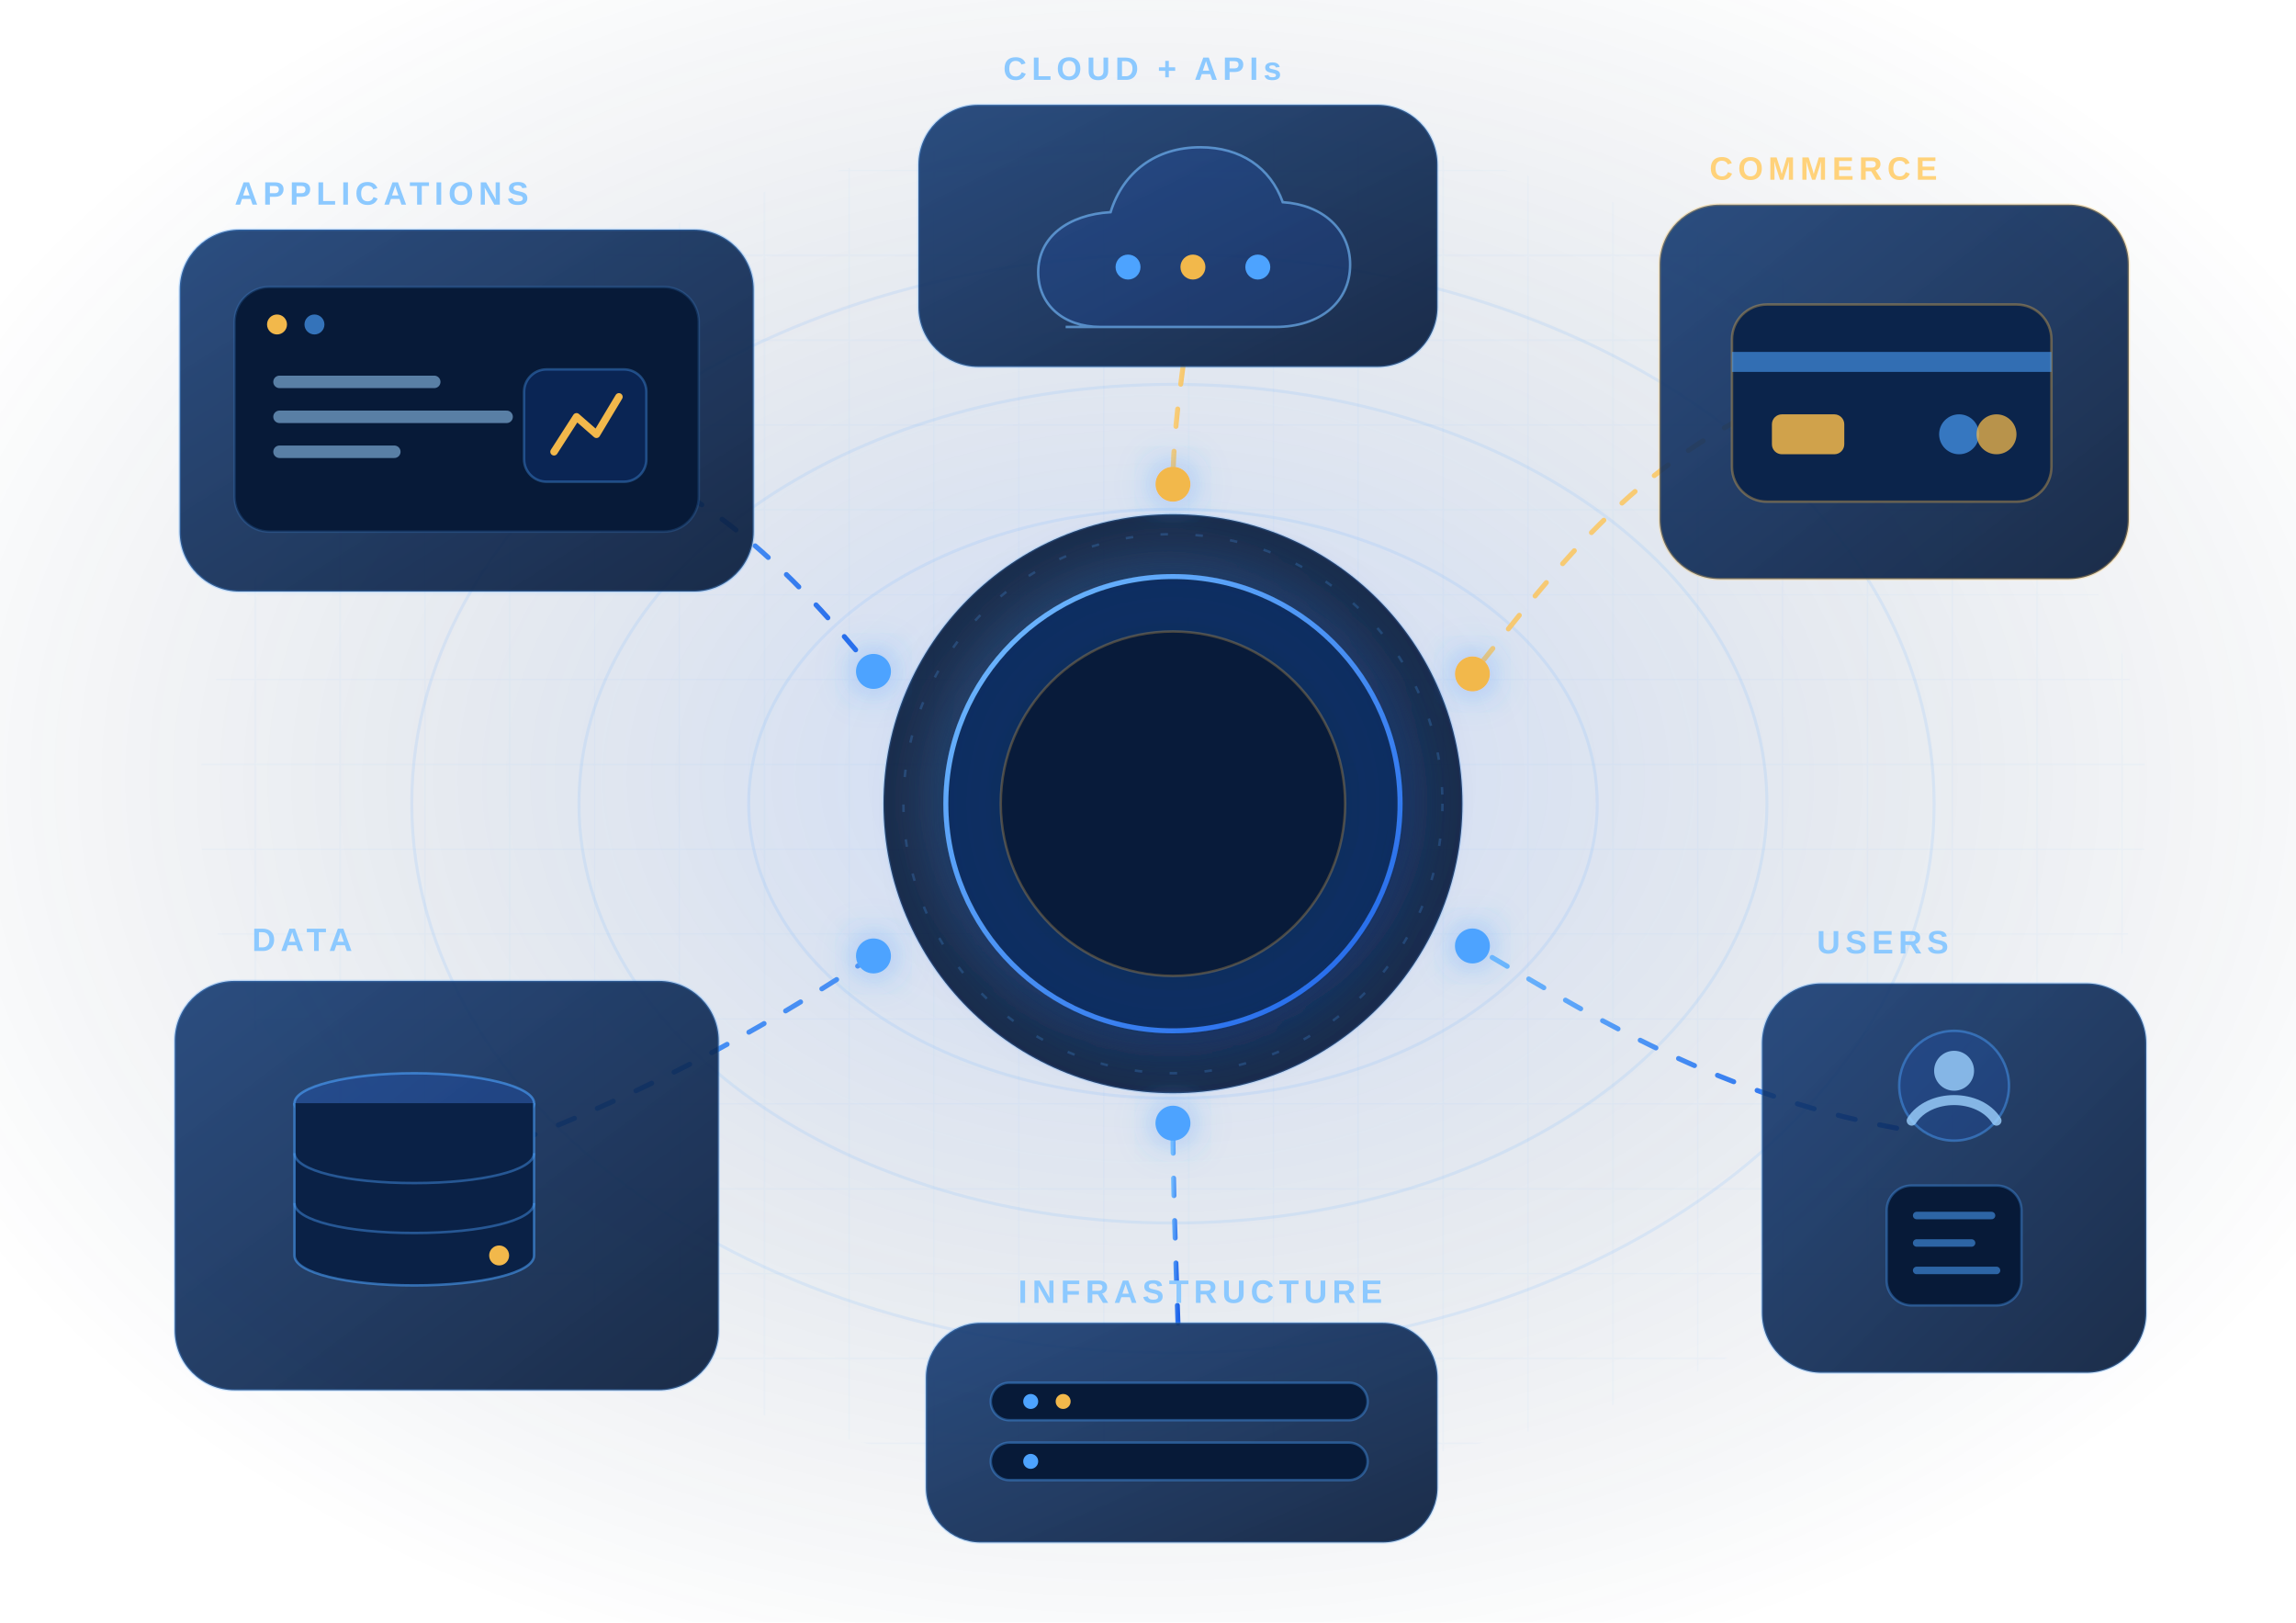
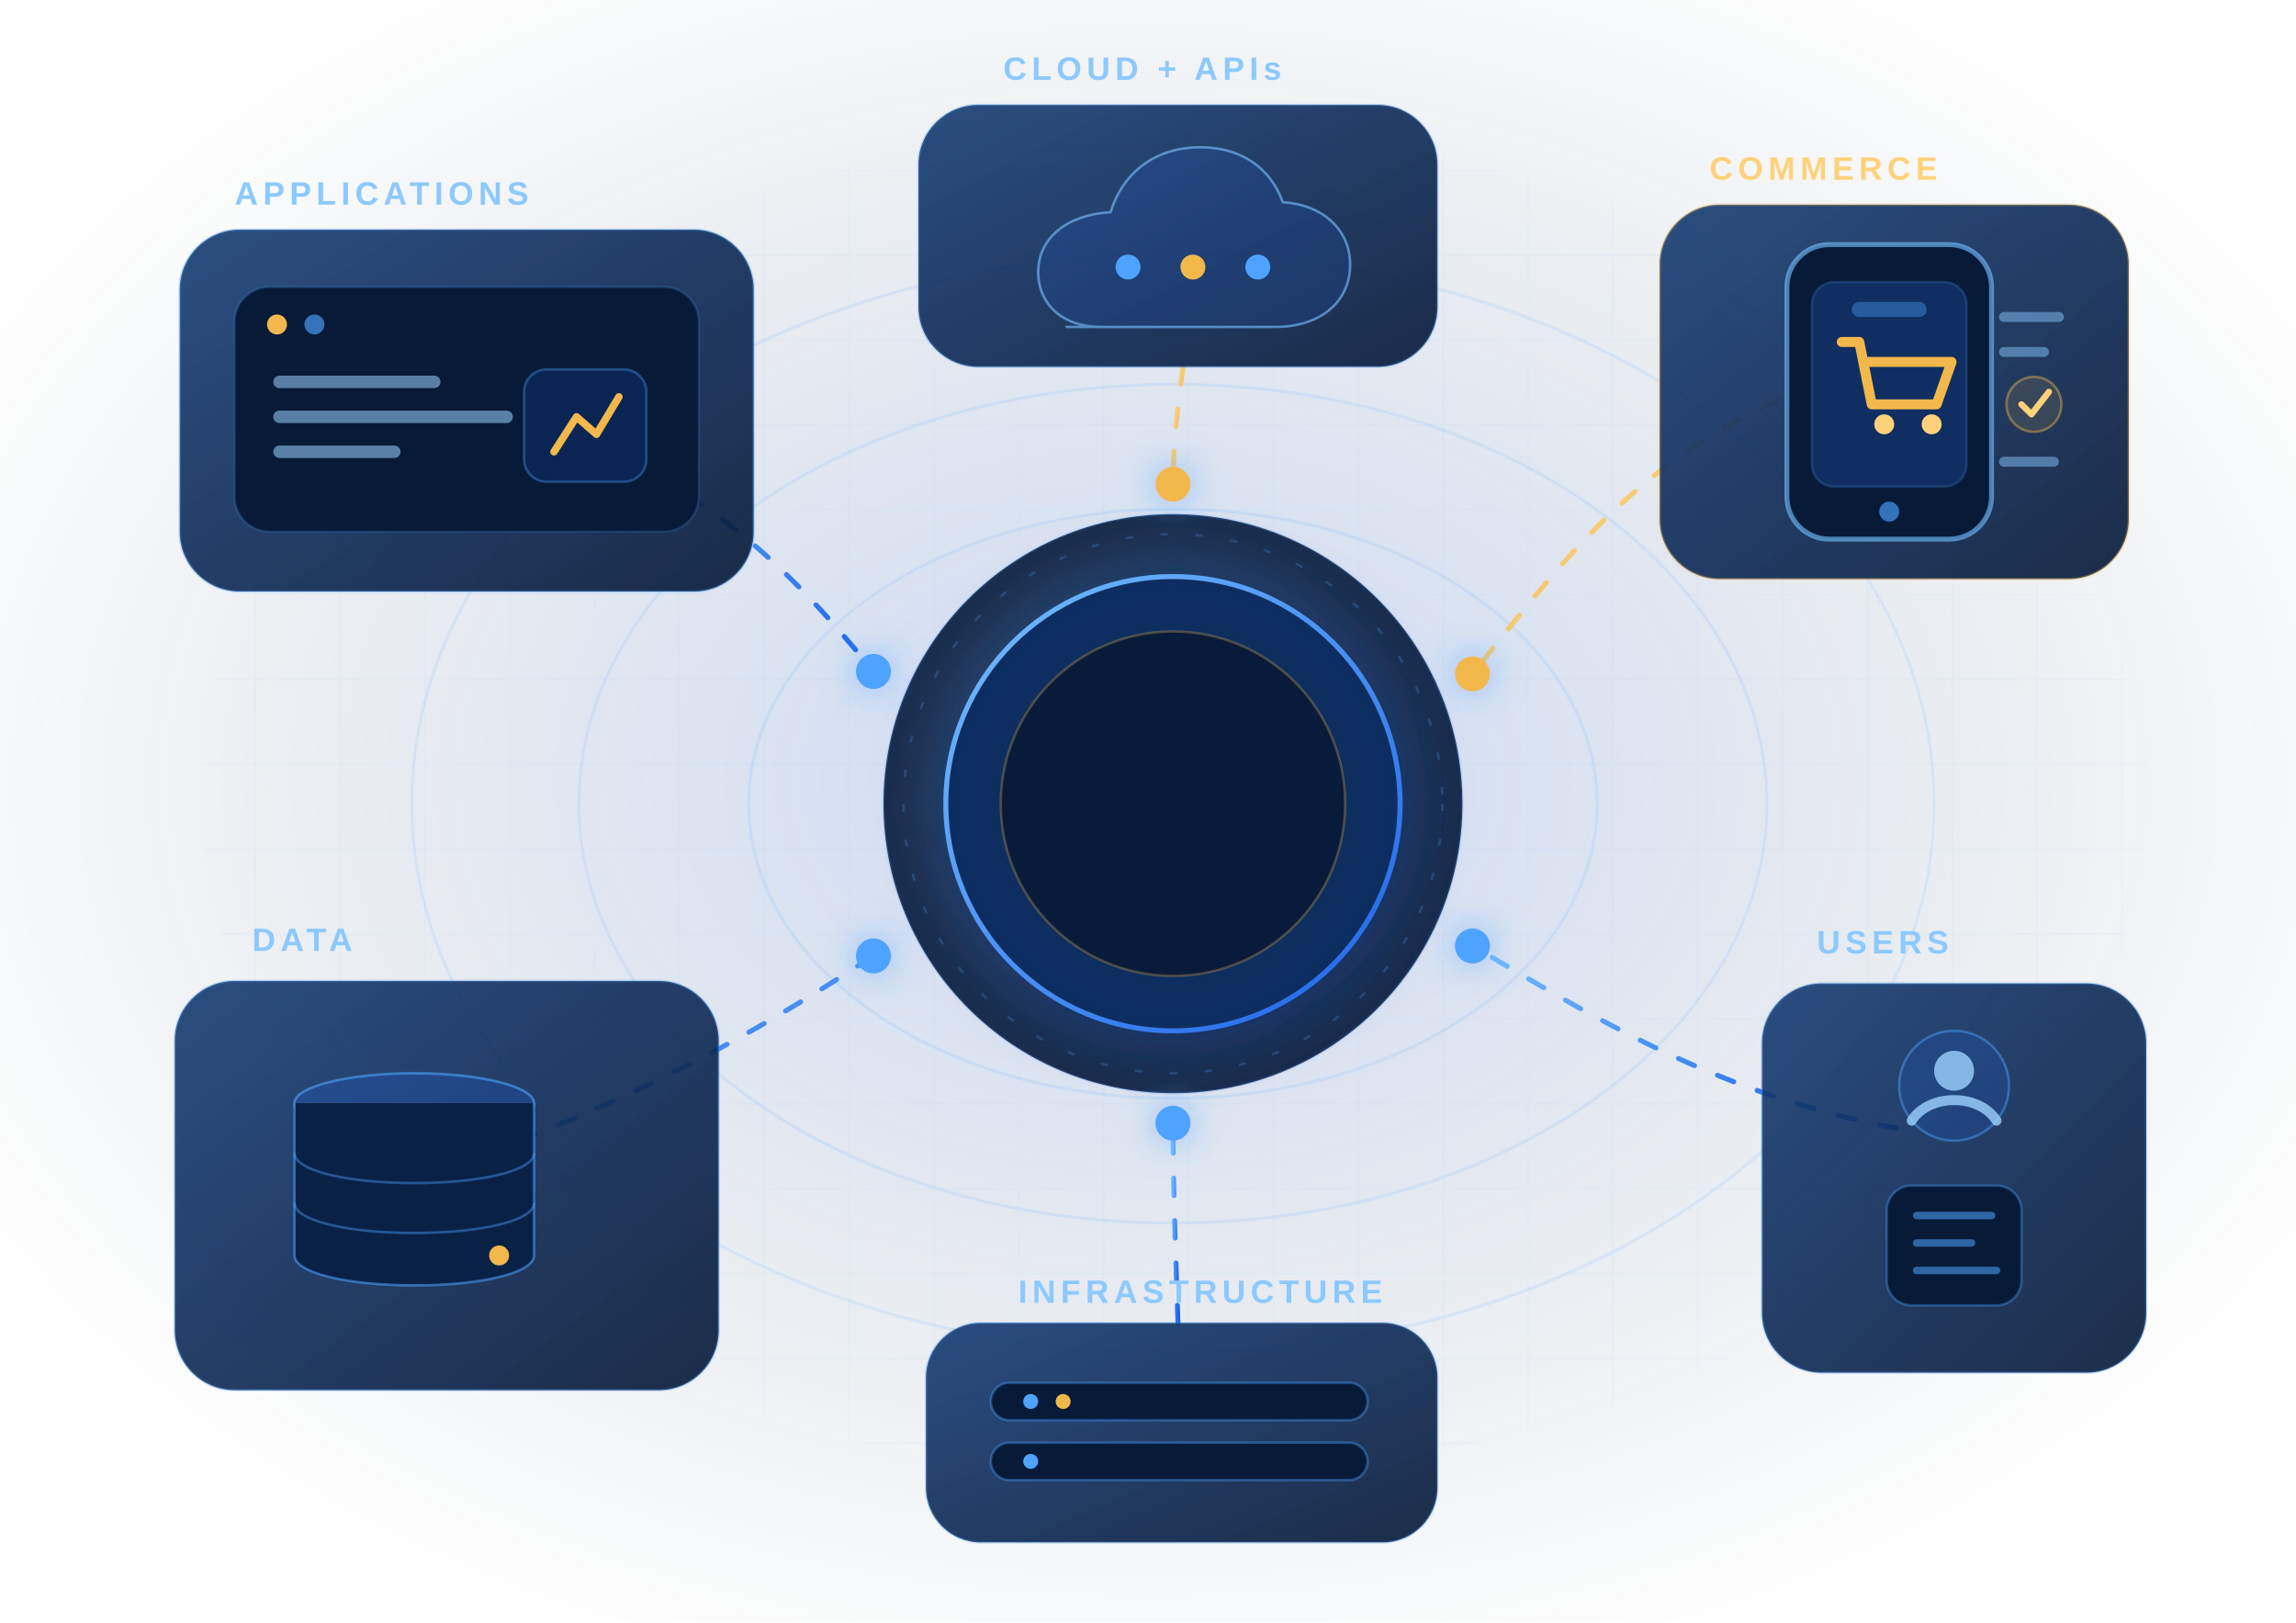
<svg xmlns="http://www.w3.org/2000/svg" viewBox="0 0 920 650" role="img" aria-labelledby="title desc">
  <defs>
    <radialGradient id="bgGlow" cx="50%" cy="48%" r="58%">
      <stop offset="0" stop-color="#1E63E9" stop-opacity=".22" />
      <stop offset=".55" stop-color="#0F356D" stop-opacity=".10" />
      <stop offset="1" stop-color="#0A1D3D" stop-opacity="0" />
    </radialGradient>
    <linearGradient id="panel" x1="0" y1="0" x2="1" y2="1">
      <stop offset="0" stop-color="#153B73" stop-opacity=".90" />
      <stop offset="1" stop-color="#081B3A" stop-opacity=".92" />
    </linearGradient>
    <linearGradient id="blueStroke" x1="0" y1="0" x2="1" y2="1">
      <stop offset="0" stop-color="#74BEFF" />
      <stop offset="1" stop-color="#1E63E9" />
    </linearGradient>
    <linearGradient id="goldStroke" x1="0" y1="0" x2="1" y2="1">
      <stop offset="0" stop-color="#FFD27A" />
      <stop offset="1" stop-color="#F2B84B" />
    </linearGradient>
    <filter id="softGlow" x="-80%" y="-80%" width="260%" height="260%">
      <feGaussianBlur stdDeviation="12" result="blur" />
      <feMerge>
        <feMergeNode in="blur" />
        <feMergeNode in="SourceGraphic" />
      </feMerge>
    </filter>
    <filter id="nodeGlow" x="-60%" y="-60%" width="220%" height="220%">
      <feDropShadow dx="0" dy="0" stdDeviation="7" flood-color="#4DA3FF" flood-opacity=".35" />
    </filter>
    <pattern id="grid" width="34" height="34" patternUnits="userSpaceOnUse">
      <path d="M34 0H0V34" fill="none" stroke="#4DA3FF" stroke-opacity=".055" stroke-width="1" />
    </pattern>
    <style>
      .orbit { fill:none; stroke:#4DA3FF; stroke-opacity:.12; stroke-width:1.2; }
      .route { fill:none; stroke:url(#blueStroke); stroke-width:2; stroke-linecap:round; stroke-dasharray:7 10; animation: flow 7s linear infinite; }
      .route.gold { stroke:url(#goldStroke); stroke-opacity:.9; animation-duration:9s; }
      .pulse { filter:url(#nodeGlow); }
      .float-a { animation: driftA 6s ease-in-out infinite; transform-box:fill-box; transform-origin:center; }
      .float-b { animation: driftB 7.5s ease-in-out infinite; transform-box:fill-box; transform-origin:center; }
      .float-c { animation: driftC 8.5s ease-in-out infinite; transform-box:fill-box; transform-origin:center; }
      .core { animation: breathe 4.5s ease-in-out infinite; transform-box:fill-box; transform-origin:center; }
      .spark { animation: blink 2.8s ease-in-out infinite; }
      .spark.d2 { animation-delay:.9s; }
      .spark.d3 { animation-delay:1.7s; }
      @keyframes flow { to { stroke-dashoffset:-136; } }
      @keyframes driftA { 0%,100%{transform:translateY(0)} 50%{transform:translateY(-7px)} }
      @keyframes driftB { 0%,100%{transform:translate(0,0)} 50%{transform:translate(5px,-5px)} }
      @keyframes driftC { 0%,100%{transform:translateY(0)} 50%{transform:translateY(6px)} }
      @keyframes breathe { 0%,100%{opacity:.88; transform:scale(1)} 50%{opacity:1; transform:scale(1.035)} }
      @keyframes blink { 0%,100%{opacity:.25} 50%{opacity:1} }
      @media (prefers-reduced-motion: reduce) { * { animation:none!important; } }
    </style>
  </defs>
  <rect width="920" height="650" fill="url(#bgGlow)" />
  <ellipse cx="470" cy="322" rx="390" ry="270" fill="url(#grid)" opacity=".8" />
  <ellipse class="orbit" cx="470" cy="322" rx="305" ry="220" />
  <ellipse class="orbit" cx="470" cy="322" rx="238" ry="168" />
  <ellipse class="orbit" cx="470" cy="322" rx="170" ry="118" />
  <path class="route" d="M196 170 C270 179 315 226 350 269" />
  <path class="route gold" d="M728 154 C656 181 624 228 590 270" />
  <path class="route" d="M760 452 C684 438 630 402 590 379" />
  <path class="route" d="M192 463 C267 436 316 405 350 383" />
  <path class="route" d="M472 530 C471 501 470 474 470 450" />
  <path class="route gold" d="M474 147 C472 162 470 178 470 194" />
  <g class="float-a">
    <rect x="72" y="92" width="230" height="145" rx="24" fill="url(#panel)" stroke="#4DA3FF" stroke-opacity=".28" />
    <rect x="94" y="115" width="186" height="98" rx="14" fill="#071A38" stroke="#4DA3FF" stroke-opacity=".18" />
    <circle cx="111" cy="130" r="4" fill="#F2B84B" />
    <circle cx="126" cy="130" r="4" fill="#4DA3FF" opacity=".65" />
    <path d="M112 153H174M112 167H203M112 181H158" stroke="#9DD2FF" stroke-width="5" stroke-linecap="round" opacity=".55" />
    <rect x="210" y="148" width="49" height="45" rx="9" fill="#1E63E9" fill-opacity=".16" stroke="#4DA3FF" stroke-opacity=".35" />
    <path d="M222 181l9-14 8 7 9-15" fill="none" stroke="#F2B84B" stroke-width="3" stroke-linecap="round" stroke-linejoin="round" />
    <text x="94" y="82" fill="#8CC9FF" font-family="Arial,sans-serif" font-size="13" font-weight="700" letter-spacing="2">APPLICATIONS</text>
  </g>
  <g class="float-b">
    <text x="685" y="72" fill="#FFD27A" font-family="Arial,sans-serif" font-size="13" font-weight="700" letter-spacing="2">COMMERCE</text>
    <rect x="665" y="82" width="188" height="150" rx="24" fill="url(#panel)" stroke="#F2B84B" stroke-opacity=".30" />
-     <rect x="694" y="122" width="128" height="79" rx="14" fill="#0B244B" stroke="#F2B84B" stroke-opacity=".36" />
-     <path d="M694 145H822" stroke="#4DA3FF" stroke-width="8" opacity=".58" />
-     <rect x="710" y="166" width="29" height="16" rx="4" fill="#F2B84B" opacity=".85" />
-     <circle cx="785" cy="174" r="8" fill="#4DA3FF" opacity=".65" />
-     <circle cx="800" cy="174" r="8" fill="#F2B84B" opacity=".75" />
+     <rect x="716" y="98" width="82" height="118" rx="17" fill="#071A38" stroke="#74BEFF" stroke-opacity=".62" stroke-width="2" />
+     <rect x="726" y="113" width="62" height="82" rx="9" fill="#102E61" stroke="#4DA3FF" stroke-opacity=".20" />
+     <path d="M738 137h7l5 25h26l6-17h-34" fill="none" stroke="#F2B84B" stroke-width="4" stroke-linecap="round" stroke-linejoin="round" />
+     <circle cx="755" cy="170" r="4" fill="#FFD27A" />
+     <circle cx="774" cy="170" r="4" fill="#FFD27A" />
+     <rect x="742" y="121" width="30" height="6" rx="3" fill="#4DA3FF" opacity=".38" />
+     <circle cx="757" cy="205" r="4" fill="#4DA3FF" opacity=".65" />
+     <path d="M803 127h22M803 141h16M803 185h20" stroke="#8CC9FF" stroke-width="4" stroke-linecap="round" opacity=".48" />
+     <circle cx="815" cy="162" r="11" fill="#F2B84B" fill-opacity=".12" stroke="#F2B84B" stroke-opacity=".42" />
+     <path d="M810 162l4 4 7-9" fill="none" stroke="#FFD27A" stroke-width="2.5" stroke-linecap="round" stroke-linejoin="round" />
  </g>
  <g class="float-c">
    <rect x="706" y="394" width="154" height="156" rx="24" fill="url(#panel)" stroke="#4DA3FF" stroke-opacity=".24" />
    <circle cx="783" cy="435" r="22" fill="#1E63E9" fill-opacity=".16" stroke="#4DA3FF" stroke-opacity=".45" />
    <circle cx="783" cy="429" r="8" fill="#9DD2FF" opacity=".8" />
    <path d="M766 449c7-11 27-11 34 0" fill="none" stroke="#9DD2FF" stroke-width="4" stroke-linecap="round" opacity=".8" />
    <rect x="756" y="475" width="54" height="48" rx="10" fill="#071A38" stroke="#4DA3FF" stroke-opacity=".36" />
    <path d="M768 487H798M768 498H790M768 509H800" stroke="#4DA3FF" stroke-width="3" stroke-linecap="round" opacity=".55" />
    <text x="728" y="382" fill="#8CC9FF" font-family="Arial,sans-serif" font-size="13" font-weight="700" letter-spacing="2">USERS</text>
  </g>
  <g class="float-b">
    <rect x="70" y="393" width="218" height="164" rx="24" fill="url(#panel)" stroke="#4DA3FF" stroke-opacity=".26" />
    <g transform="translate(112 430)">
      <ellipse cx="54" cy="12" rx="48" ry="12" fill="#1E63E9" fill-opacity=".22" stroke="#4DA3FF" stroke-opacity=".6" />
      <path d="M6 12v61c0 7 21 12 48 12s48-5 48-12V12" fill="#0A2146" stroke="#4DA3FF" stroke-opacity=".55" />
      <path d="M6 32c0 7 21 12 48 12s48-5 48-12M6 52c0 7 21 12 48 12s48-5 48-12" fill="none" stroke="#4DA3FF" stroke-opacity=".42" />
      <circle cx="88" cy="73" r="4" fill="#F2B84B" class="spark" />
    </g>
    <text x="101" y="381" fill="#8CC9FF" font-family="Arial,sans-serif" font-size="13" font-weight="700" letter-spacing="2">DATA</text>
  </g>
  <g class="float-a">
    <text x="402" y="32" fill="#8CC9FF" font-family="Arial,sans-serif" font-size="13" font-weight="700" letter-spacing="2">CLOUD + APIs</text>
    <rect x="368" y="42" width="208" height="105" rx="24" fill="url(#panel)" stroke="#4DA3FF" stroke-opacity=".24" />
    <g transform="translate(0 39)">
      <path d="M427 92h84c18 0 30-10 30-25 0-14-11-24-27-25-5-14-17-22-33-22-18 0-31 10-36 26-17 1-29 10-29 24 0 13 10 22 25 22z" fill="#1E63E9" fill-opacity=".14" stroke="#77BEFF" stroke-opacity=".62" />
      <circle cx="452" cy="68" r="5" fill="#4DA3FF" class="spark" />
      <circle cx="478" cy="68" r="5" fill="#F2B84B" class="spark d2" />
      <circle cx="504" cy="68" r="5" fill="#4DA3FF" class="spark d3" />
    </g>
  </g>
  <g class="core">
    <circle cx="470" cy="322" r="116" fill="#0A1D3D" fill-opacity=".92" stroke="#4DA3FF" stroke-opacity=".18" />
    <circle cx="470" cy="322" r="91" fill="#102E61" fill-opacity=".88" stroke="url(#blueStroke)" stroke-width="2" filter="url(#softGlow)" />
    <circle cx="470" cy="322" r="69" fill="#081B3A" stroke="#F2B84B" stroke-opacity=".28" />
    <circle cx="470" cy="322" r="108" fill="none" stroke="#4DA3FF" stroke-opacity=".22" stroke-dasharray="3 11" />
  </g>
  <g filter="url(#nodeGlow)">
    <circle cx="350" cy="269" r="7" fill="#4DA3FF" class="pulse" />
    <circle cx="590" cy="270" r="7" fill="#F2B84B" class="pulse" />
    <circle cx="590" cy="379" r="7" fill="#4DA3FF" class="pulse" />
    <circle cx="350" cy="383" r="7" fill="#4DA3FF" class="pulse" />
    <circle cx="470" cy="450" r="7" fill="#4DA3FF" class="pulse" />
    <circle cx="470" cy="194" r="7" fill="#F2B84B" class="pulse" />
  </g>
  <g class="float-c">
    <rect x="371" y="530" width="205" height="88" rx="22" fill="url(#panel)" stroke="#4DA3FF" stroke-opacity=".24" />
    <rect x="397" y="554" width="151" height="15" rx="7.5" fill="#071A38" stroke="#4DA3FF" stroke-opacity=".38" />
    <rect x="397" y="578" width="151" height="15" rx="7.5" fill="#071A38" stroke="#4DA3FF" stroke-opacity=".38" />
    <circle cx="413" cy="561.5" r="3" fill="#4DA3FF" />
    <circle cx="426" cy="561.5" r="3" fill="#F2B84B" />
    <circle cx="413" cy="585.5" r="3" fill="#4DA3FF" />
    <text x="408" y="522" fill="#8CC9FF" font-family="Arial,sans-serif" font-size="13" font-weight="700" letter-spacing="2">INFRASTRUCTURE</text>
  </g>
</svg>
